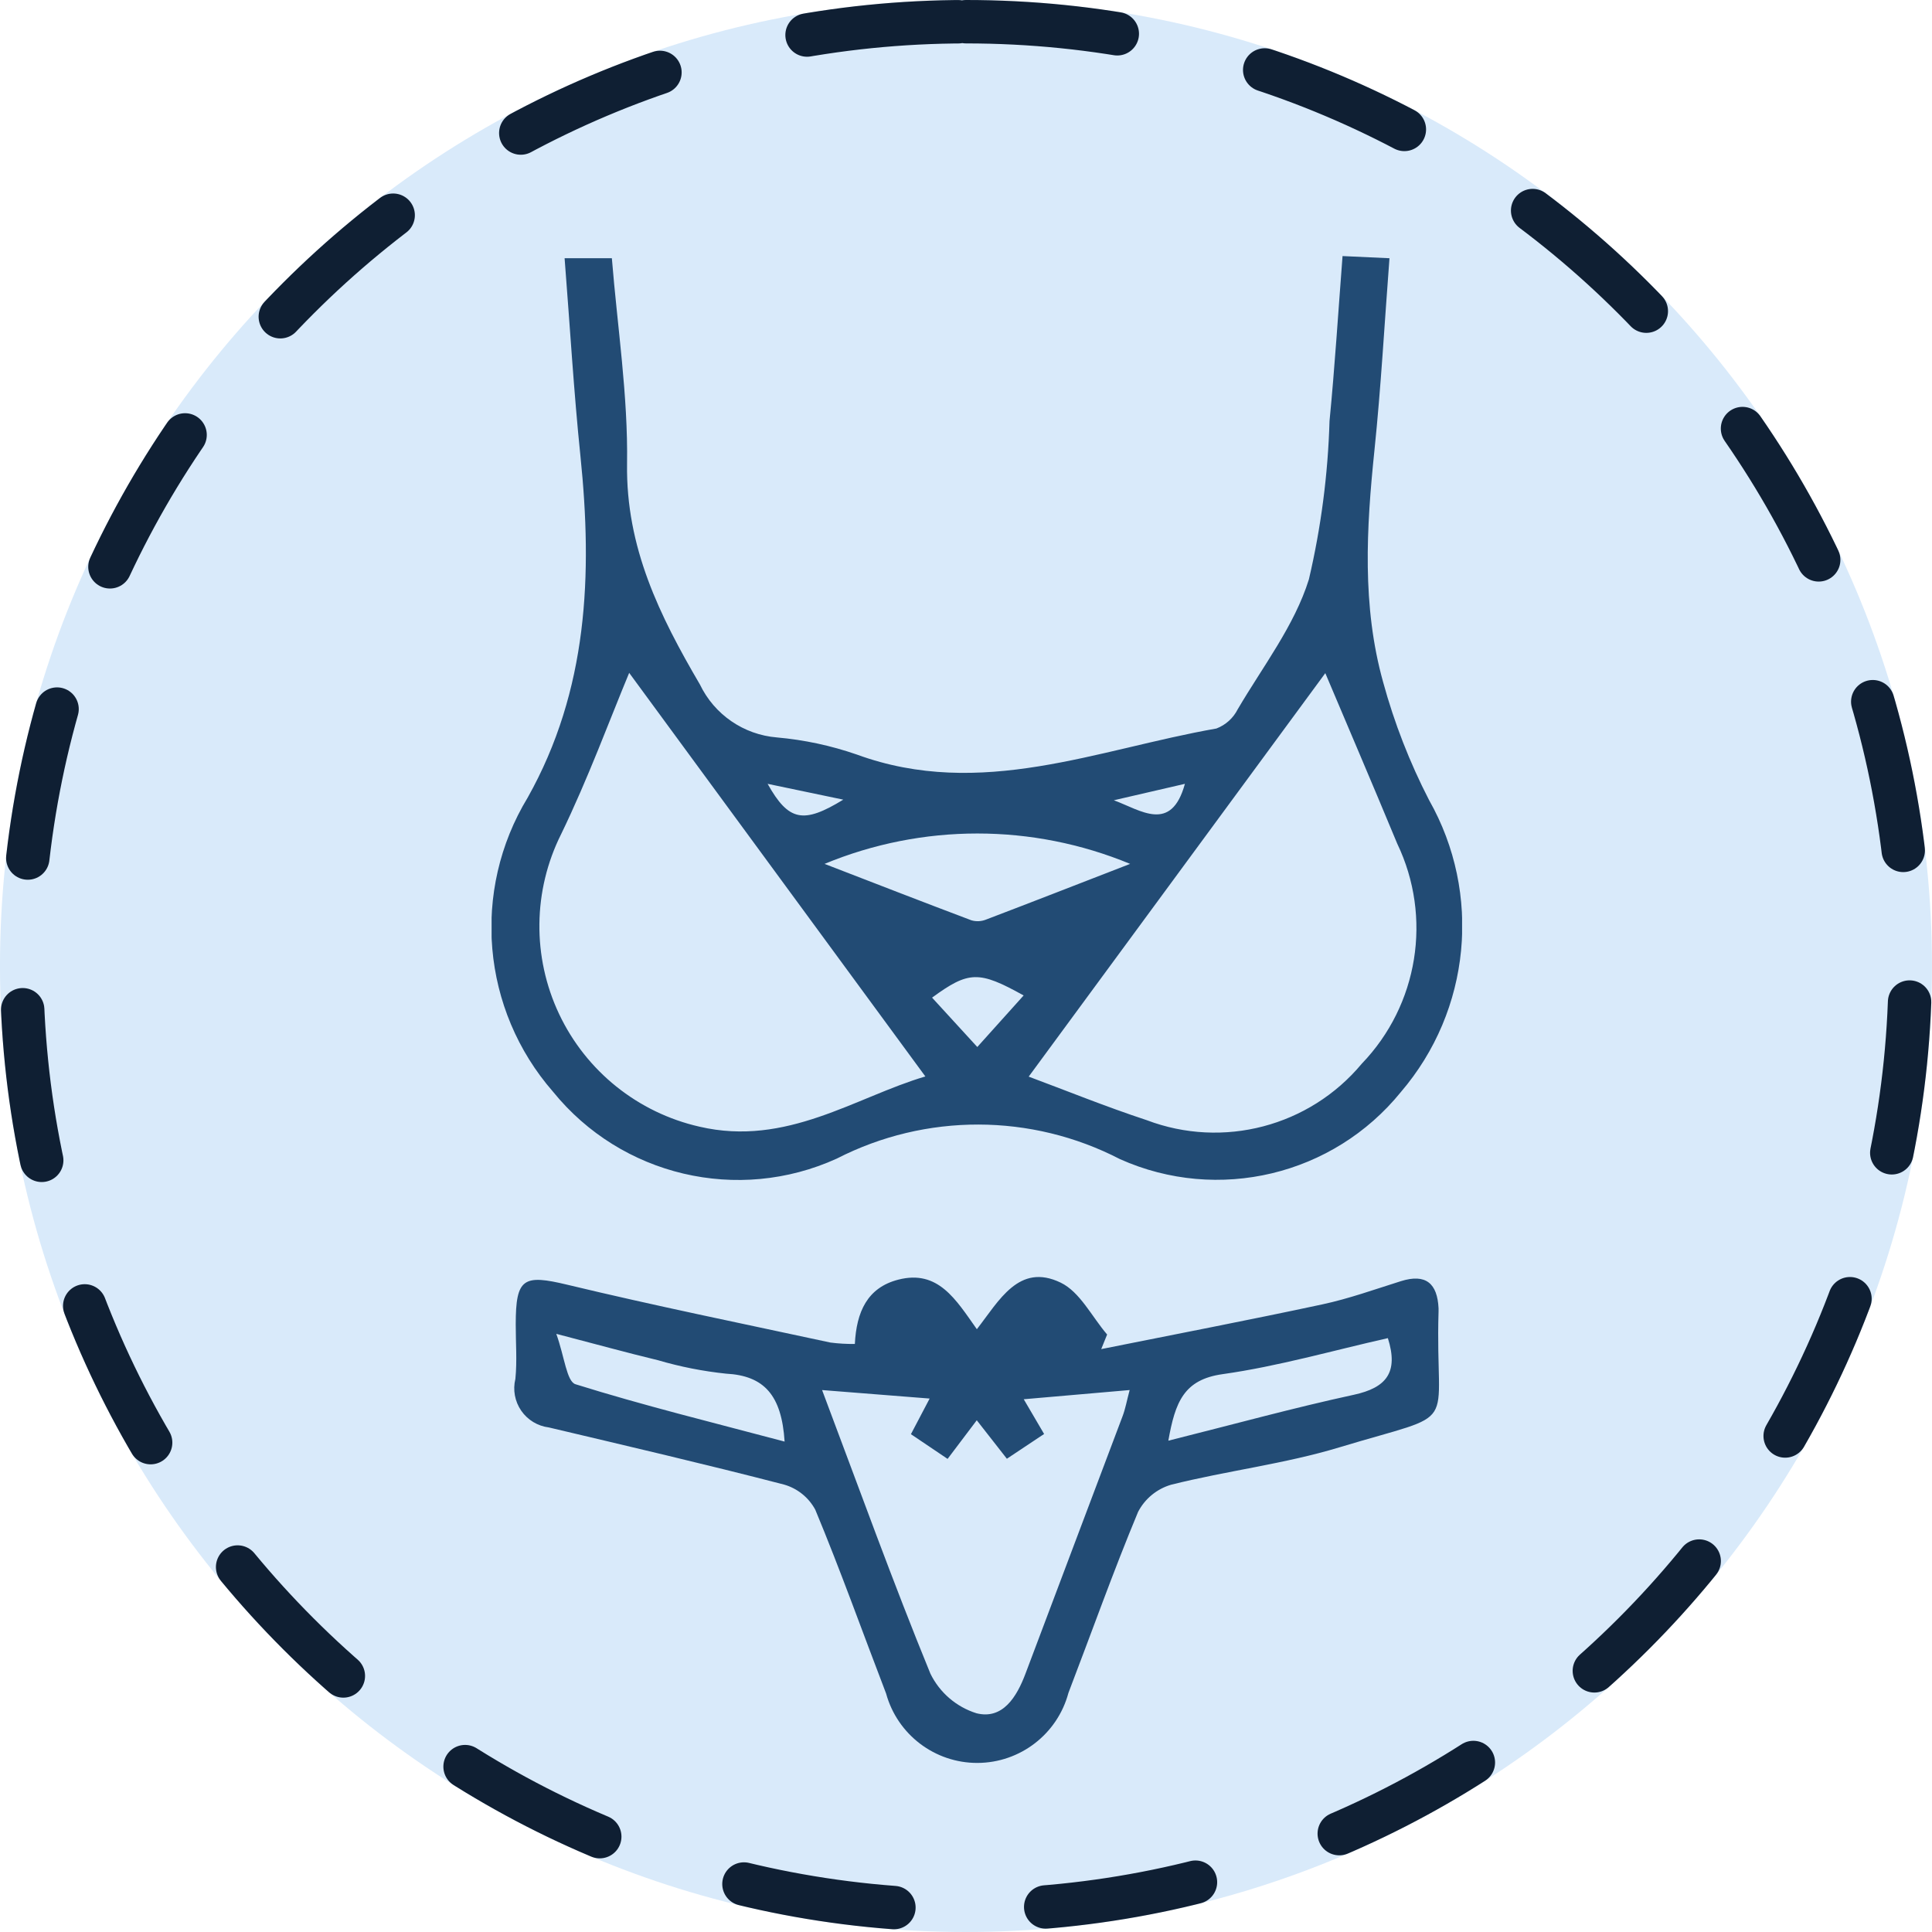
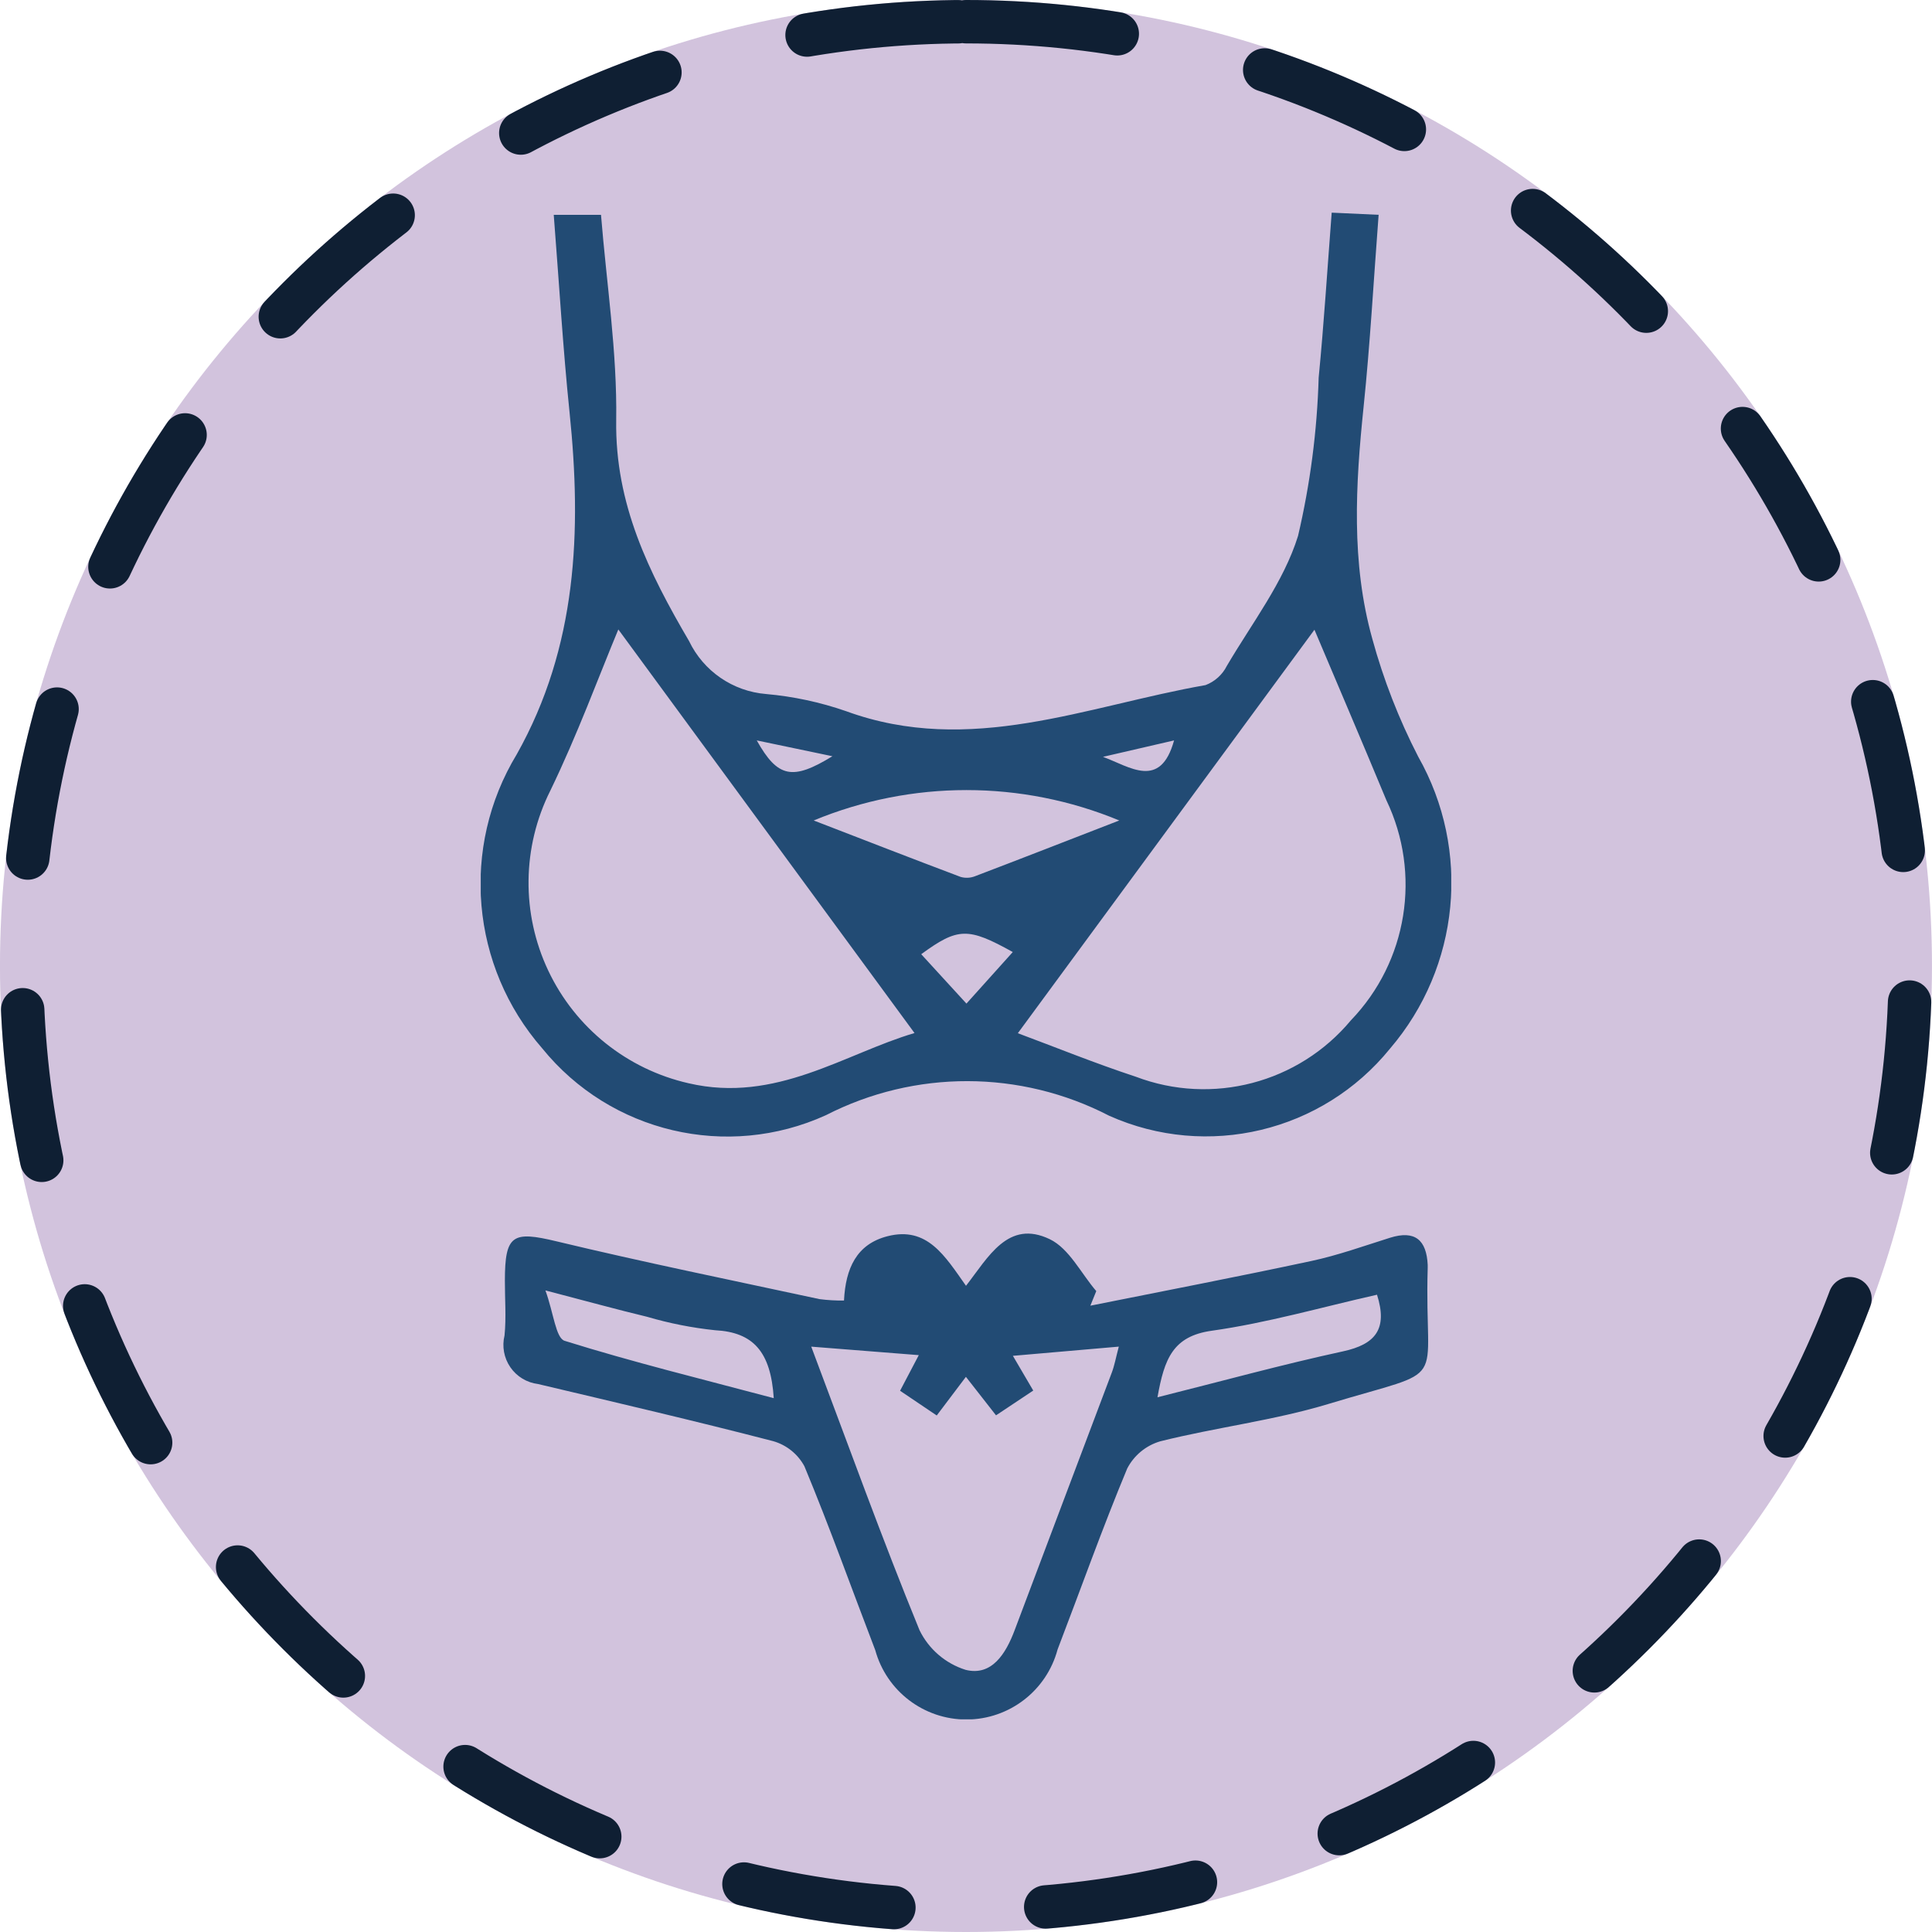
<svg xmlns="http://www.w3.org/2000/svg" width="89" height="89" viewBox="0 0 89 89">
  <defs>
    <clipPath id="clip-path">
      <rect id="Rectángulo_402343" data-name="Rectángulo 402343" width="44.707" height="69.408" fill="#224b74" />
    </clipPath>
  </defs>
-   <g id="Grupo_1102069" data-name="Grupo 1102069" transform="translate(-335.052 -1075)">
-     <g id="Grupo_1098742" data-name="Grupo 1098742" transform="translate(-868.269 686.258)">
-       <g id="Grupo_1102068" data-name="Grupo 1102068">
-         <rect id="Rectángulo_400898" data-name="Rectángulo 400898" width="89" height="89" rx="44.5" transform="translate(1203.32 388.742)" fill="#d9eafa" />
-       </g>
+   <g id="Grupo_1108132" data-name="Grupo 1108132" transform="translate(-754.052 -1469.615)">
+     <g id="Grupo_1098742" data-name="Grupo 1098742" transform="translate(-449.269 1080.873)">
+       <rect id="Rectángulo_400898" data-name="Rectángulo 400898" width="89" height="89" rx="44.5" transform="translate(1203.32 388.742)" fill="#d2c3dd" />
      <g id="Rectángulo_400907" data-name="Rectángulo 400907" transform="translate(1203.32 388.742)" fill="none" stroke="#0f1f33" stroke-linecap="round" stroke-width="2" stroke-dasharray="7">
        <rect width="89" height="89" rx="44.5" stroke="none" />
        <rect x="1" y="1" width="87" height="87" rx="43.5" fill="none" />
      </g>
    </g>
-     <g id="Grupo_1101938" data-name="Grupo 1101938" transform="translate(357.698 1086.796)">
+     <g id="Grupo_1101938" data-name="Grupo 1101938" transform="translate(776.198 1479.411)">
      <g id="Grupo_1101937" data-name="Grupo 1101937" clip-path="url(#clip-path)">
        <path id="Trazado_892537" data-name="Trazado 892537" d="M3.363.1H5.54c.256,3.171.748,6.325.7,9.471-.055,3.852,1.5,6.995,3.356,10.164a4.326,4.326,0,0,0,3.549,2.44,15.363,15.363,0,0,1,3.682.789c5.713,2.09,11.087-.242,16.562-1.2a1.822,1.822,0,0,0,.981-.885c1.155-1.968,2.617-3.856,3.28-5.987A36.66,36.66,0,0,0,38.6,7.6c.243-2.494.4-5,.6-7.6l2.162.1c-.231,3.022-.391,5.94-.692,8.844-.372,3.589-.58,7.176.4,10.684a27.937,27.937,0,0,0,2.116,5.433,11.762,11.762,0,0,1-1.3,13.45,10.918,10.918,0,0,1-12.935,3.092A14.247,14.247,0,0,0,15.9,41.577,10.977,10.977,0,0,1,2.834,38.5,11.518,11.518,0,0,1,1.662,24.947C4.44,20,4.655,14.675,4.092,9.208,3.786,6.245,3.612,3.268,3.363.1M6.338,19.2c-.9,2.161-1.888,4.858-3.134,7.428A9.472,9.472,0,0,0,9.577,40.106c4.017.936,7.19-1.365,10.405-2.314L6.338,19.2m32.068.013L24.742,37.8c1.687.627,3.539,1.381,5.435,2.005a8.822,8.822,0,0,0,9.909-2.6,9.006,9.006,0,0,0,1.633-10.138c-1.165-2.808-2.362-5.6-3.313-7.853M29.415,28a18.394,18.394,0,0,0-14.077,0c2.361.912,4.56,1.768,6.768,2.6a1.035,1.035,0,0,0,.67-.034c2.161-.823,4.315-1.665,6.639-2.566m-7.04,8.435,2.134-2.374c-2.061-1.147-2.528-1.135-4.218.1l2.084,2.275m-9.66-12.124c.97,1.73,1.65,1.851,3.486.729l-3.486-.729m19.224,0-3.274.757c1.239.457,2.644,1.524,3.274-.757" transform="translate(0)" fill="#224b74" />
        <path id="Trazado_892538" data-name="Trazado 892538" d="M22.084,282.483c.074-1.476.575-2.594,2-2.96,1.839-.473,2.652.916,3.62,2.283,1.024-1.313,1.937-3.072,3.861-2.146.891.429,1.438,1.572,2.14,2.39l-.272.672c3.4-.682,6.8-1.334,10.19-2.061,1.224-.263,2.414-.691,3.613-1.068,1.155-.363,1.683.106,1.737,1.251,0,.046,0,.093,0,.14-.172,5.672,1.157,4.529-4.566,6.263-2.527.765-5.187,1.079-7.756,1.723a2.509,2.509,0,0,0-1.52,1.251c-1.145,2.747-2.141,5.557-3.208,8.338a4.352,4.352,0,0,1-8.4.029c-1.085-2.824-2.1-5.674-3.262-8.467a2.376,2.376,0,0,0-1.442-1.159c-3.6-.934-7.215-1.775-10.83-2.631a1.817,1.817,0,0,1-1.543-2.237c.083-.831.014-1.676.016-2.515,0-2.136.359-2.307,2.381-1.821,4.02.966,8.073,1.791,12.115,2.662a8.011,8.011,0,0,0,1.119.065m-1.5,2.13c1.722,4.569,3.263,8.851,4.987,13.058a3.544,3.544,0,0,0,2.121,1.824c1.208.305,1.856-.749,2.26-1.826,1.487-3.96,2.989-7.914,4.478-11.874.122-.325.183-.673.32-1.189l-4.879.424.938,1.6-1.715,1.141L27.7,286l-1.344,1.78-1.689-1.139L25.529,285l-4.95-.391m-1.731,2.374c-.136-2.138-.942-3.038-2.7-3.13a17.62,17.62,0,0,1-3.133-.619c-1.41-.339-2.809-.726-4.685-1.215.381,1.058.476,2.194.886,2.322,3.12.976,6.3,1.756,9.635,2.642m27.79-4.767c-2.558.576-5.061,1.3-7.616,1.66-1.786.251-2.184,1.284-2.5,3.065,3-.751,5.753-1.51,8.545-2.115,1.5-.325,2.068-1.03,1.568-2.609" transform="translate(-5.35 -232.37)" fill="#224b74" />
      </g>
    </g>
  </g>
</svg>
